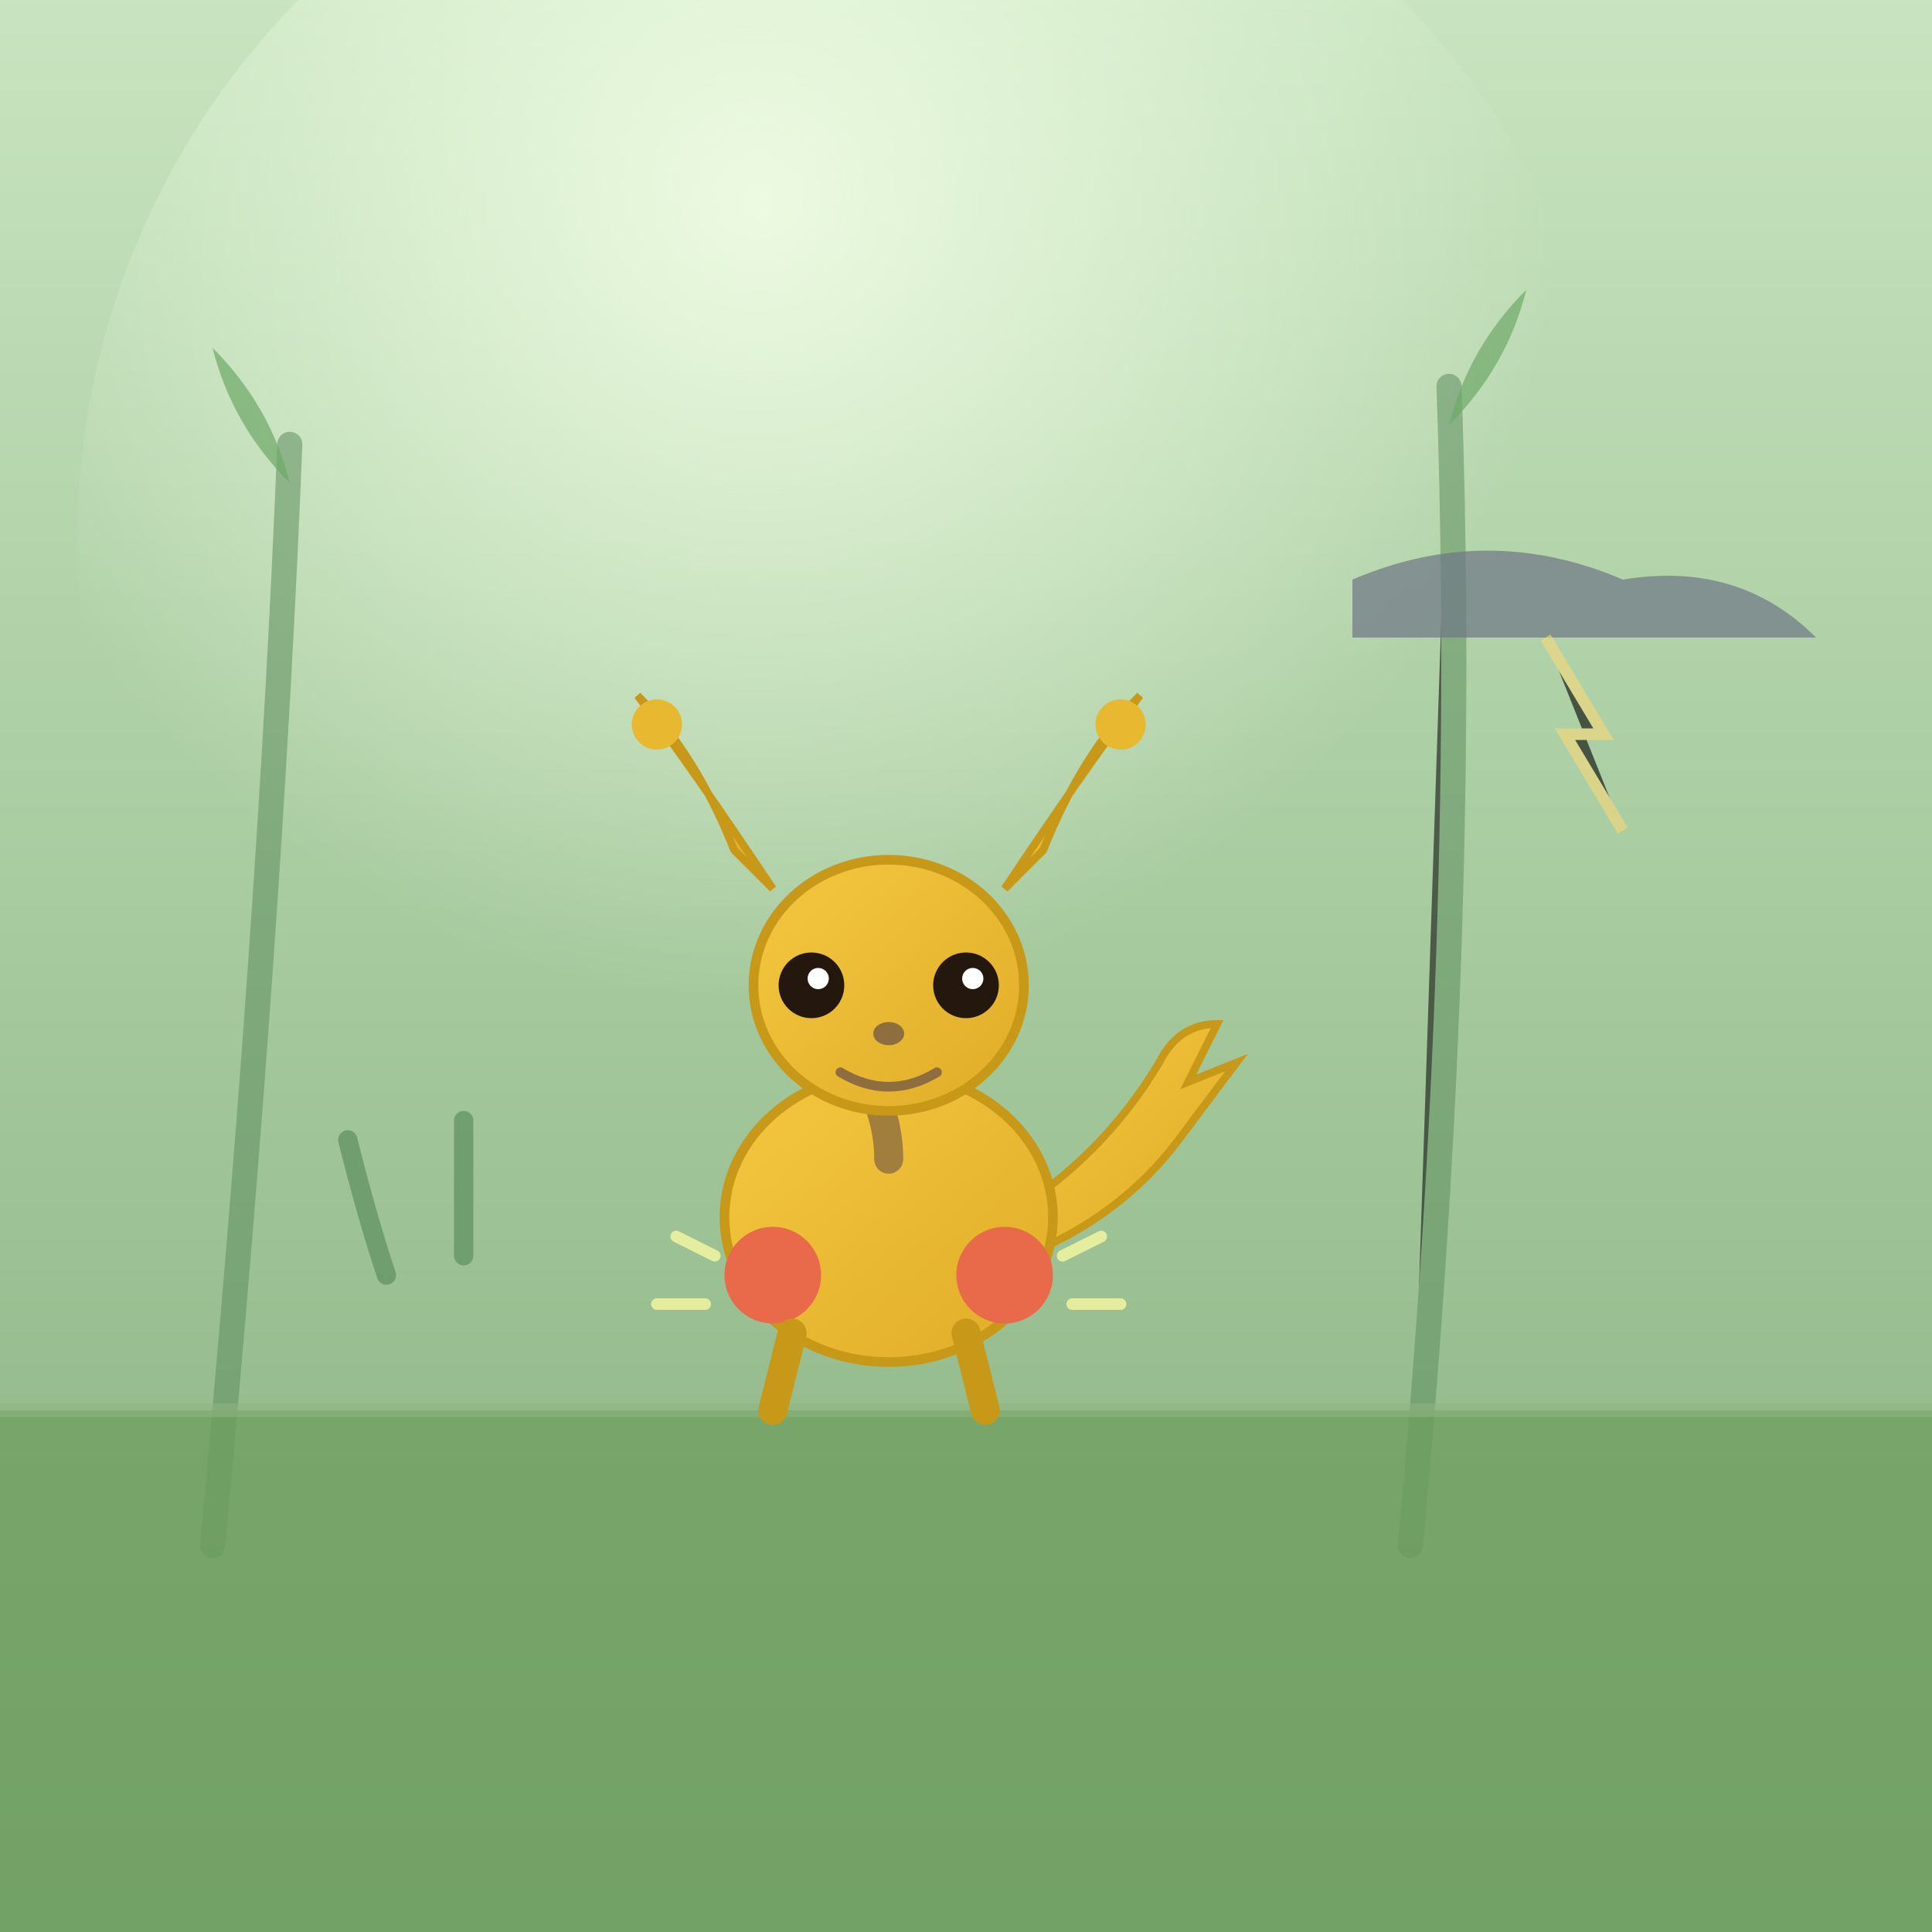
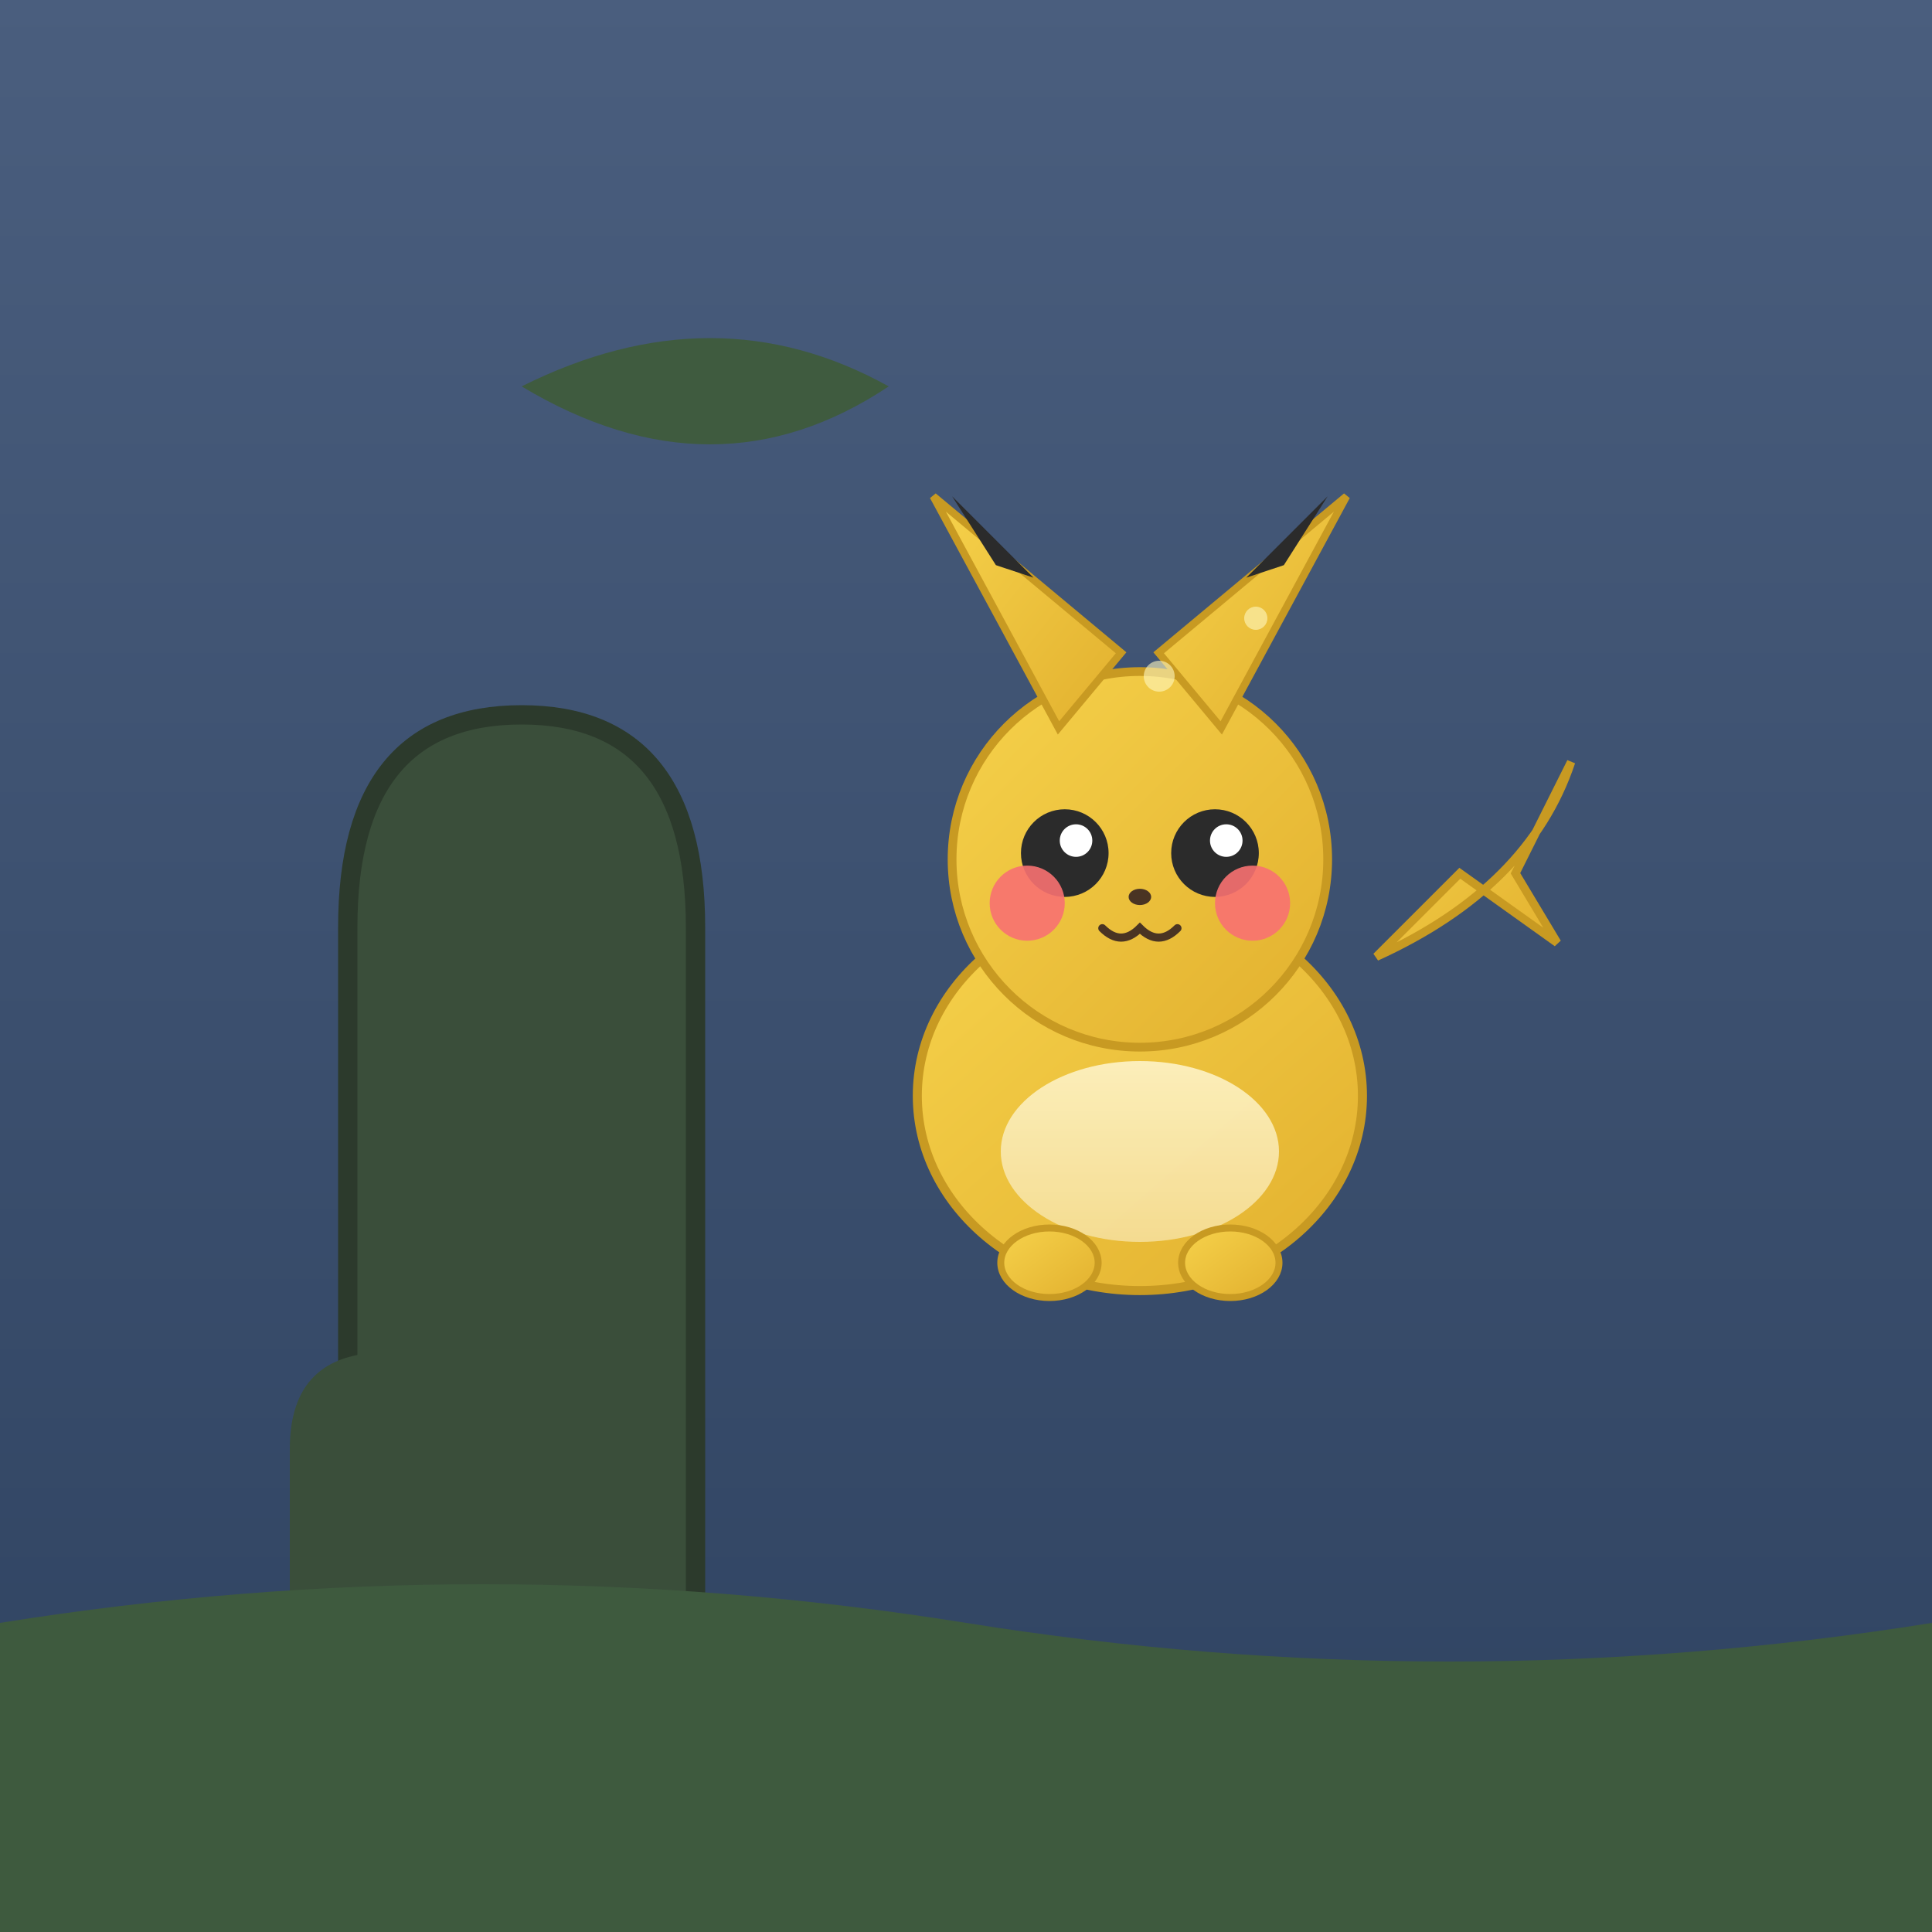
- <svg xmlns="http://www.w3.org/2000/svg" viewBox="0 0 200 200" role="img" aria-label="皮卡丘·一阶·皮丘幼崽·躲树后双颊滋滋漏电">
+ <svg xmlns="http://www.w3.org/2000/svg" viewBox="0 0 200 200" role="img" aria-label="皮卡丘·一阶·皮丘幼崽躲树后">
  <defs>
    <linearGradient id="bg" x1="0" y1="0" x2="0" y2="1">
-       <stop offset="0%" stop-color="#C8E4C0" />
-       <stop offset="52%" stop-color="#A4C89C" />
-       <stop offset="100%" stop-color="#84AE7E" />
+       <stop offset="0%" stop-color="#4A5E7E" />
+       <stop offset="100%" stop-color="#2E4260" />
    </linearGradient>
-     <radialGradient id="glow" cx="44%" cy="28%" r="52%">
-       <stop offset="0%" stop-color="#F4FFE8" stop-opacity="0.85" />
-       <stop offset="100%" stop-color="#F4FFE8" stop-opacity="0" />
-     </radialGradient>
    <linearGradient id="fur" x1="0" y1="0" x2="1" y2="1">
-       <stop offset="0%" stop-color="#F5C840" />
-       <stop offset="100%" stop-color="#E0AC28" />
+       <stop offset="0%" stop-color="#F6D24B" />
+       <stop offset="100%" stop-color="#E2B02E" />
    </linearGradient>
+     <linearGradient id="belly" x1="0" y1="0" x2="0" y2="1">
+       <stop offset="0%" stop-color="#FEF3C7" />
+       <stop offset="100%" stop-color="#F5DF9A" />
+     </linearGradient>
+     <g id="pk-head">
+       <circle cx="0" cy="0" r="30" fill="url(#fur)" stroke="#C89A22" stroke-width="1.4" />
+       <path d="M -13 -21 L -33 -58 L -3 -33 Z" fill="url(#fur)" stroke="#C89A22" stroke-width="1.2" />
+       <path d="M -23 -47 L -30 -58 L -17 -45 Z" fill="#2B2B2B" />
+       <path d="M 13 -21 L 33 -58 L 3 -33 Z" fill="url(#fur)" stroke="#C89A22" stroke-width="1.2" />
+       <path d="M 23 -47 L 30 -58 L 17 -45 Z" fill="#2B2B2B" />
+       <circle cx="-12" cy="-1" r="7" fill="#2B2B2B" />
+       <circle cx="-10.2" cy="-3" r="2.6" fill="#FFF" />
+       <circle cx="12" cy="-1" r="7" fill="#2B2B2B" />
+       <circle cx="13.8" cy="-3" r="2.6" fill="#FFF" />
+       <ellipse cx="0" cy="6" rx="1.8" ry="1.3" fill="#4A3423" />
+       <path d="M -6 11 Q -3 14 0 11 Q 3 14 6 11" fill="none" stroke="#4A3423" stroke-width="1.3" stroke-linecap="round" />
+       <circle cx="-18" cy="7" r="6" fill="#F87171" opacity="0.9" />
+       <circle cx="18" cy="7" r="6" fill="#F87171" opacity="0.9" />
+     </g>
  </defs>
  <rect width="200" height="200" fill="url(#bg)" />
-   <circle cx="88" cy="56" r="80" fill="url(#glow)">
-     <animate attributeName="opacity" values="0.85;0.6;0.85" dur="3s" repeatCount="indefinite" />
-   </circle>
-   <g stroke="#5E8E5E" stroke-width="2.6" stroke-linecap="round" opacity="0.55">
-     <path d="M 150 40 Q 152 96 146 160 M 30 46 Q 28 96 22 160" />
+   <path d="M 36 200 L 36 96 Q 36 74 54 74 Q 72 74 72 96 L 72 200 Z" fill="#3A4E3A" stroke="#2C3A2C" stroke-width="2" />
+   <path d="M 54 40 Q 74 30 92 40 Q 74 52 54 40 Z" fill="#3F5B3F" />
+   <path d="M 30 200 L 30 150 Q 30 140 40 140 L 46 200 Z" fill="#3A4E3A" />
+   <path d="M 0 168 Q 50 160 100 168 Q 150 176 200 168 L 200 200 L 0 200 Z" fill="#3E5A3E" />
+   <g transform="translate(118,112) scale(0.72)">
+     <path d="M 34 -18 Q 56 -28 62 -46 L 54 -30 L 60 -20 L 46 -30 Z" fill="url(#fur)" stroke="#C89A22" stroke-width="1.2" class="tail">
+       <animateTransform attributeName="transform" type="rotate" values="0 40 -20;4 40 -20;0 40 -20" dur="1.6s" repeatCount="indefinite" />
+     </path>
+     <ellipse cx="0" cy="2" rx="32" ry="28" fill="url(#fur)" stroke="#C89A22" stroke-width="1.3" />
+     <ellipse cx="0" cy="10" rx="20" ry="13" fill="url(#belly)" opacity="0.9" />
+     <path d="M -7 -22 Q 0 -18 7 -22" stroke="#8E6E3E" stroke-width="4" stroke-linecap="round" fill="none" opacity="0.6" />
+     <ellipse cx="-13" cy="26" rx="7" ry="5" fill="url(#fur)" stroke="#C89A22" stroke-width="1" />
+     <ellipse cx="13" cy="26" rx="7" ry="5" fill="url(#fur)" stroke="#C89A22" stroke-width="1" />
+     <use href="#pk-head" transform="translate(0,-32) scale(0.9)" />
  </g>
-   <g fill="#6EA868" opacity="0.7">
-     <path d="M 150 44 Q 156 38 158 30 Q 152 36 150 44 Z" />
-     <path d="M 30 50 Q 24 44 22 36 Q 28 42 30 50 Z" />
-   </g>
-   <g stroke="#5E8E5E" stroke-width="2" stroke-linecap="round" opacity="0.7">
-     <path d="M 40 132 Q 38 126 36 118 M 48 130 Q 48 124 48 116" />
-   </g>
-   <path d="M 0 146 L 200 146 L 200 200 L 0 200 Z" fill="#6E9E5E" opacity="0.75" />
-   <path d="M 0 146 L 200 146" stroke="#8EB47E" stroke-width="1.4" opacity="0.6" />
-   <g fill="#6E7684" opacity="0.7">
-     <path d="M 140 60 Q 154 54 168 60 Q 180 58 188 66 L 140 66 Z" />
-   </g>
-   <g stroke="#F8D878" stroke-width="1.2" opacity="0.6">
-     <path d="M 160 66 L 166 76 L 162 76 L 168 86">
-       <animate attributeName="opacity" values="0.6;0.25;0.6" dur="2.6s" repeatCount="indefinite" />
-     </path>
-   </g>
-   <g>
-     <animateTransform attributeName="transform" type="translate" values="0 0;0 -1;0 0" dur="2.4s" repeatCount="indefinite" />
-     <path d="M 104 126 Q 114 120 120 110 Q 122 106 126 106 L 123 112 L 128 110 L 122 118 Q 116 126 106 130 Z" fill="url(#fur)" stroke="#C89818" stroke-width="0.8" />
-     <ellipse cx="92" cy="126" rx="17" ry="15" fill="url(#fur)" stroke="#C89818" stroke-width="1" />
-     <path d="M 90 112 Q 92 116 92 120" stroke="#8E6E3E" stroke-width="3" stroke-linecap="round" opacity="0.8" />
-     <circle cx="80" cy="132" r="5" fill="#E86A4A" />
-     <circle cx="104" cy="132" r="5" fill="#E86A4A" />
-     <g stroke="#F8F8A0" stroke-width="1.2" opacity="0.8" stroke-linecap="round" fill="none">
-       <path d="M 74 130 L 70 128 M 73 135 L 68 135 M 110 130 L 114 128 M 111 135 L 116 135">
-         <animate attributeName="opacity" values="0.8;0.3;0.8" dur="1.2s" repeatCount="indefinite" />
-       </path>
-     </g>
-     <path d="M 82 138 L 80 146 M 100 138 L 102 146" stroke="#C89818" stroke-width="3" stroke-linecap="round" />
-   </g>
-   <g>
-     <ellipse cx="92" cy="102" rx="14" ry="13" fill="url(#fur)" stroke="#C89818" stroke-width="1" />
-     <path d="M 80 92 Q 72 80 66 72 Q 72 78 76 88 Z" fill="url(#fur)" stroke="#C89818" stroke-width="0.8" />
-     <circle cx="68" cy="75" r="2.6" fill="#E8B830" />
-     <path d="M 104 92 Q 112 80 118 72 Q 112 78 108 88 Z" fill="url(#fur)" stroke="#C89818" stroke-width="0.8" />
-     <circle cx="116" cy="75" r="2.6" fill="#E8B830" />
-     <circle cx="84" cy="102" r="3.4" fill="#24180E" />
-     <circle cx="84.7" cy="101.3" r="1.1" fill="#FFF" />
-     <circle cx="100" cy="102" r="3.4" fill="#24180E" />
-     <circle cx="100.7" cy="101.3" r="1.1" fill="#FFF" />
-     <ellipse cx="92" cy="107" rx="1.6" ry="1.2" fill="#8E6E3E" />
-     <path d="M 87 111 Q 92 114 97 111" fill="none" stroke="#8E6E3E" stroke-width="1" stroke-linecap="round" />
-   </g>
-   <g fill="#F4FFE8">
-     <circle cx="44" cy="104">
-       <animate attributeName="cy" values="104;94;104" dur="3.2s" repeatCount="indefinite" />
-       <animate attributeName="opacity" values="0.6;0.15;0.6" dur="3.2s" repeatCount="indefinite" />
+   <g fill="#FFF8C0" opacity="0.6">
+     <circle cx="120" cy="70" r="1.6">
+       <animate attributeName="opacity" values="0.6;0.15;0.6" dur="2s" repeatCount="indefinite" />
    </circle>
-     <circle cx="158" cy="88">
-       <animate attributeName="cy" values="88;78;88" dur="3.6s" repeatCount="indefinite" />
-       <animate attributeName="opacity" values="0.5;0.12;0.5" dur="3.6s" repeatCount="indefinite" />
+     <circle cx="130" cy="64" r="1.2">
+       <animate attributeName="opacity" values="0.5;0.1;0.5" dur="2.4s" repeatCount="indefinite" />
    </circle>
  </g>
</svg>
